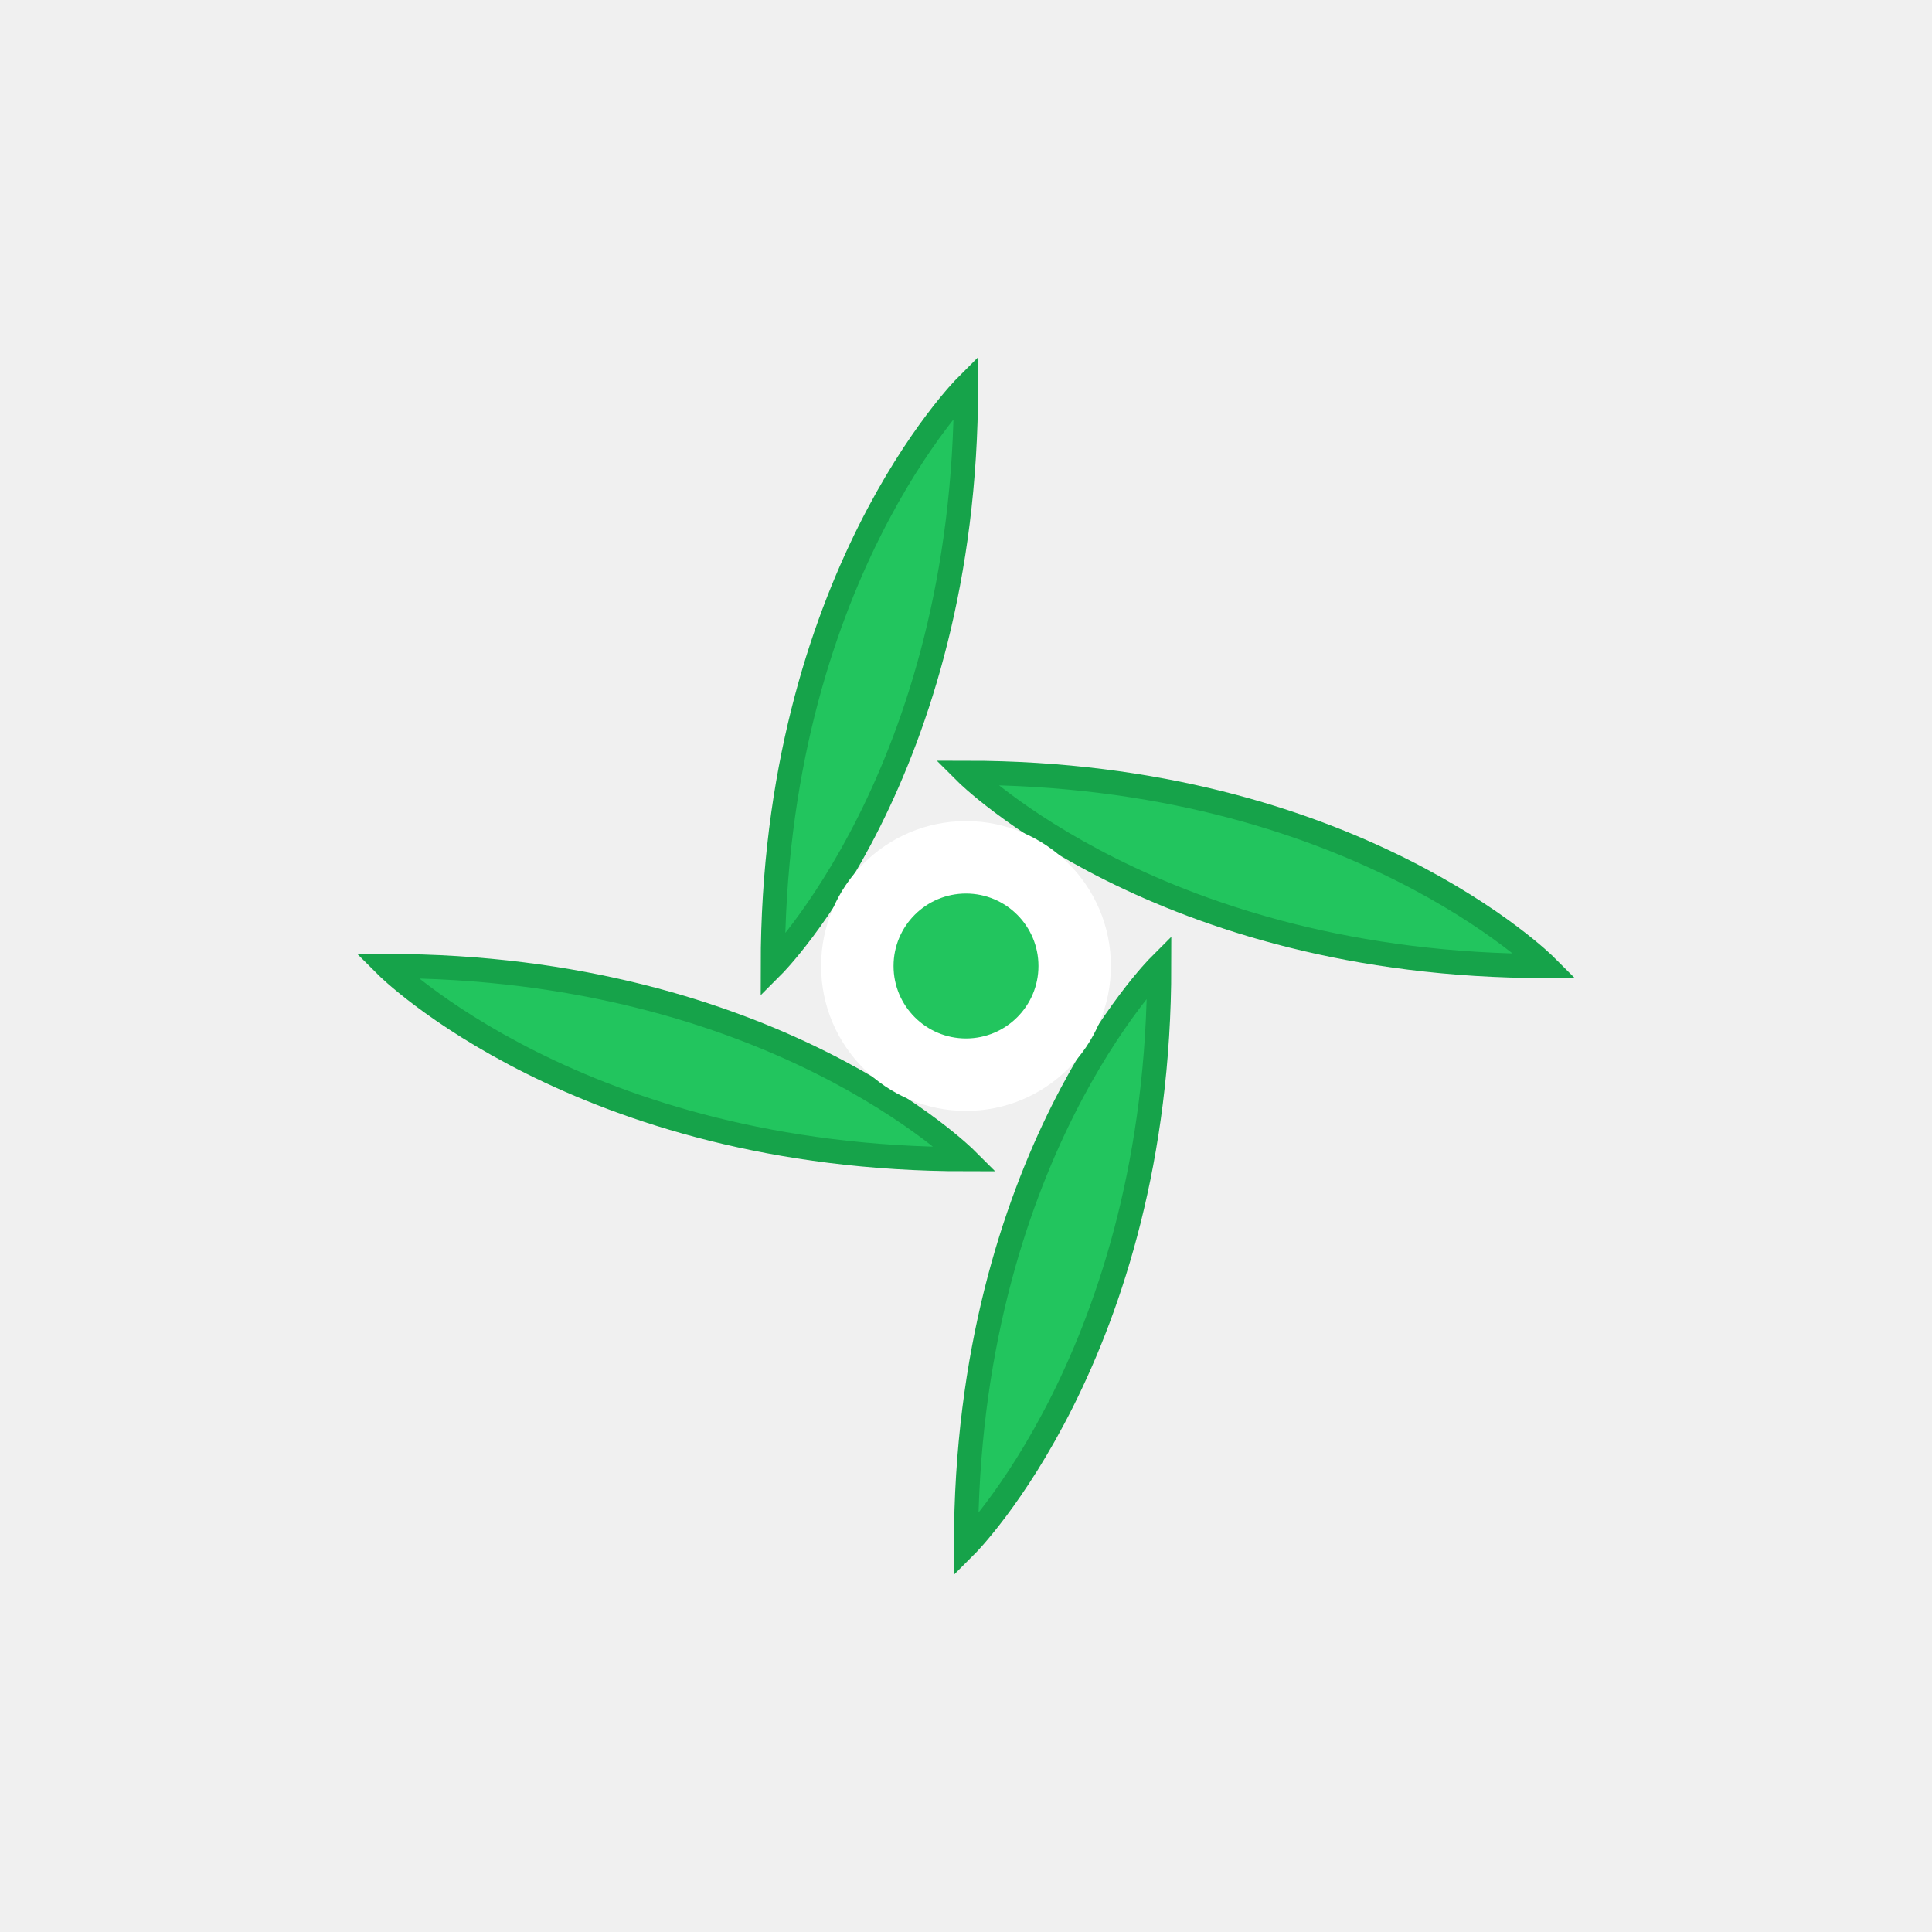
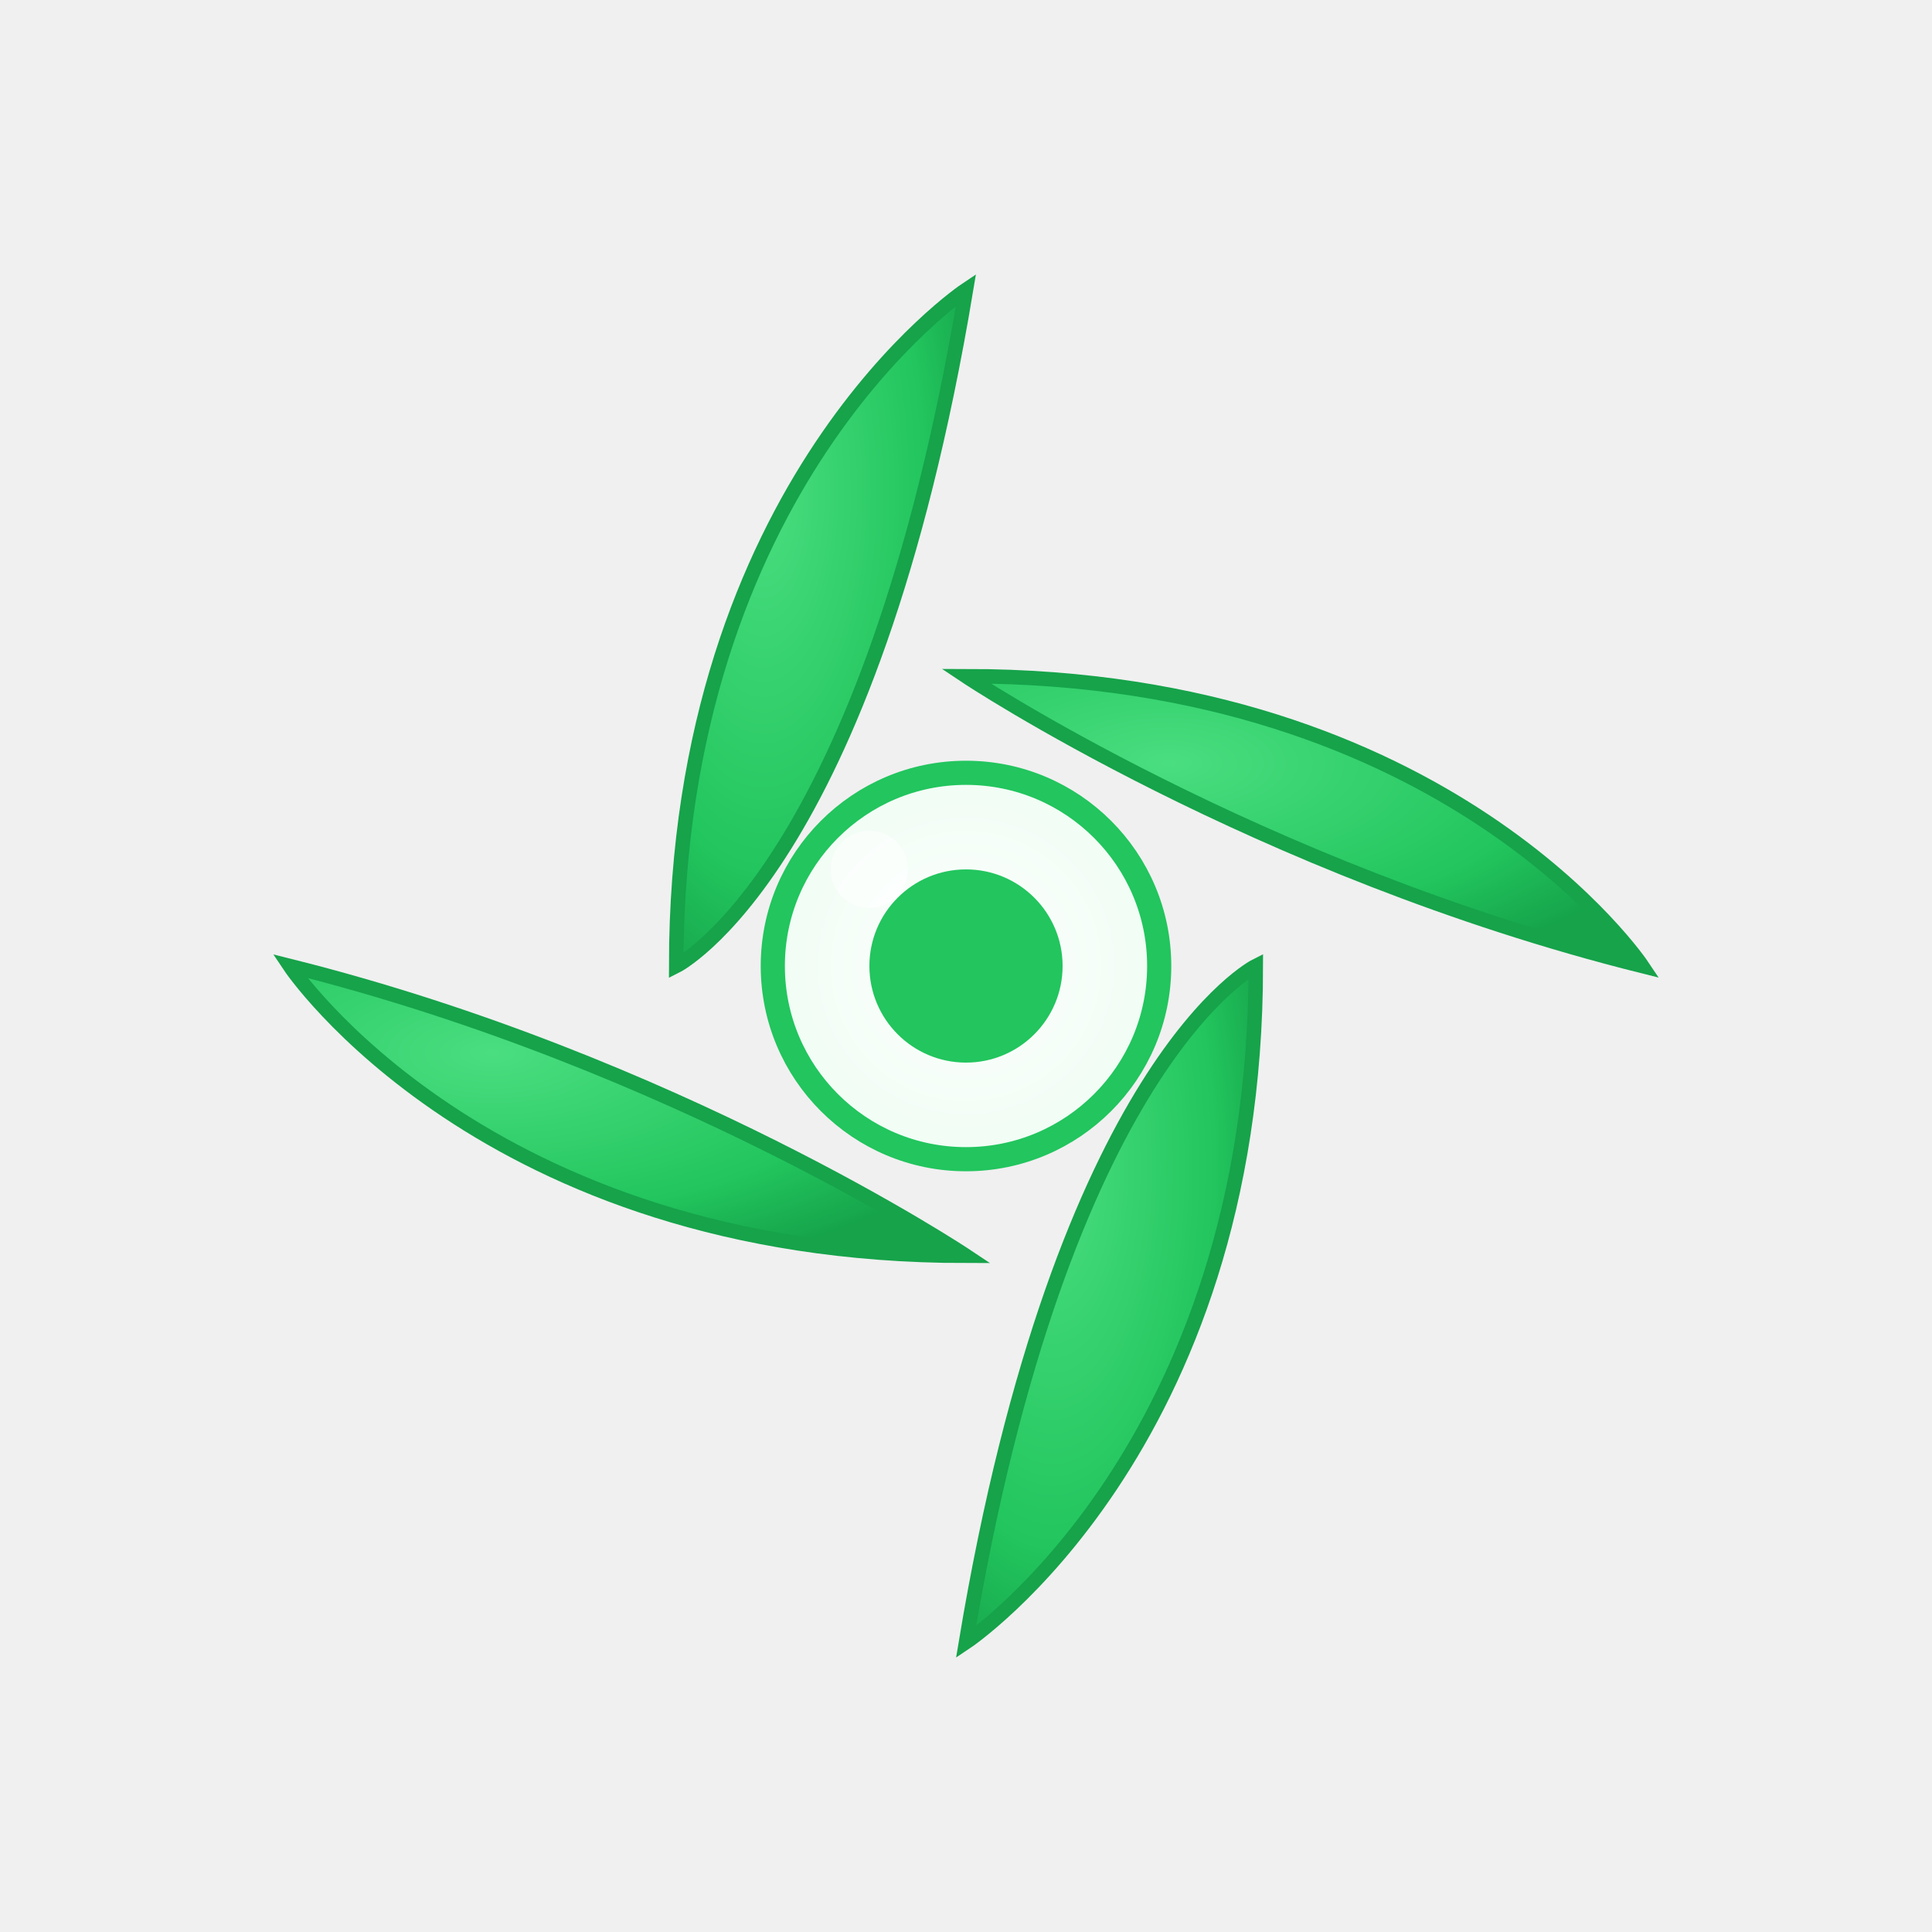
<svg xmlns="http://www.w3.org/2000/svg" width="40" height="40" viewBox="0 0 40 40" fill="none">
+   <defs>
+     <radialGradient id="leafGradient" cx="0.3" cy="0.3" r="0.8">
+       <stop offset="0%" stop-color="#4ade80" />
+       <stop offset="70%" stop-color="#22c55e" />
+       <stop offset="100%" stop-color="#16a34a" />
+     </radialGradient>
+     <radialGradient id="centerGradient" cx="0.5" cy="0.5" r="0.5">
+       <stop offset="0%" stop-color="#ffffff" />
+       <stop offset="100%" stop-color="#f0fdf4" />
+     </radialGradient>
+   </defs>
  <g>
-     <path d="M20 8C20 8 16 12 16 20C16 20 20 16 20 8Z" fill="#22c55e" stroke="#16a34a" stroke-width="0.5" />
-     <path d="M32 20C32 20 28 16 20 16C20 16 24 20 32 20Z" fill="#22c55e" stroke="#16a34a" stroke-width="0.5" />
-     <path d="M20 32C20 32 24 28 24 20C24 20 20 24 20 32Z" fill="#22c55e" stroke="#16a34a" stroke-width="0.5" />
-     <path d="M8 20C8 20 12 24 20 24C20 24 16 20 8 20Z" fill="#22c55e" stroke="#16a34a" stroke-width="0.5" />
-     <circle cx="20" cy="20" r="3" fill="white" />
-     <circle cx="20" cy="20" r="1.5" fill="#22c55e" />
+     <path d="M20 6C20 6 14 10 14 20C14 20 18 18 20 6Z" fill="url(#leafGradient)" stroke="#16a34a" stroke-width="0.3" />
+     <path d="M34 20C34 20 30 14 20 14C20 14 26 18 34 20Z" fill="url(#leafGradient)" stroke="#16a34a" stroke-width="0.3" />
+     <path d="M20 34C20 34 26 30 26 20C26 20 22 22 20 34Z" fill="url(#leafGradient)" stroke="#16a34a" stroke-width="0.3" />
+     <path d="M6 20C6 20 10 26 20 26C20 26 14 22 6 20Z" fill="url(#leafGradient)" stroke="#16a34a" stroke-width="0.3" />
+     <circle cx="20" cy="20" r="4" fill="url(#centerGradient)" stroke="#22c55e" stroke-width="0.5" />
+     <circle cx="20" cy="20" r="2" fill="#22c55e" />
+     <circle cx="18" cy="18" r="0.8" fill="#ffffff" opacity="0.6" />
  </g>
</svg>
